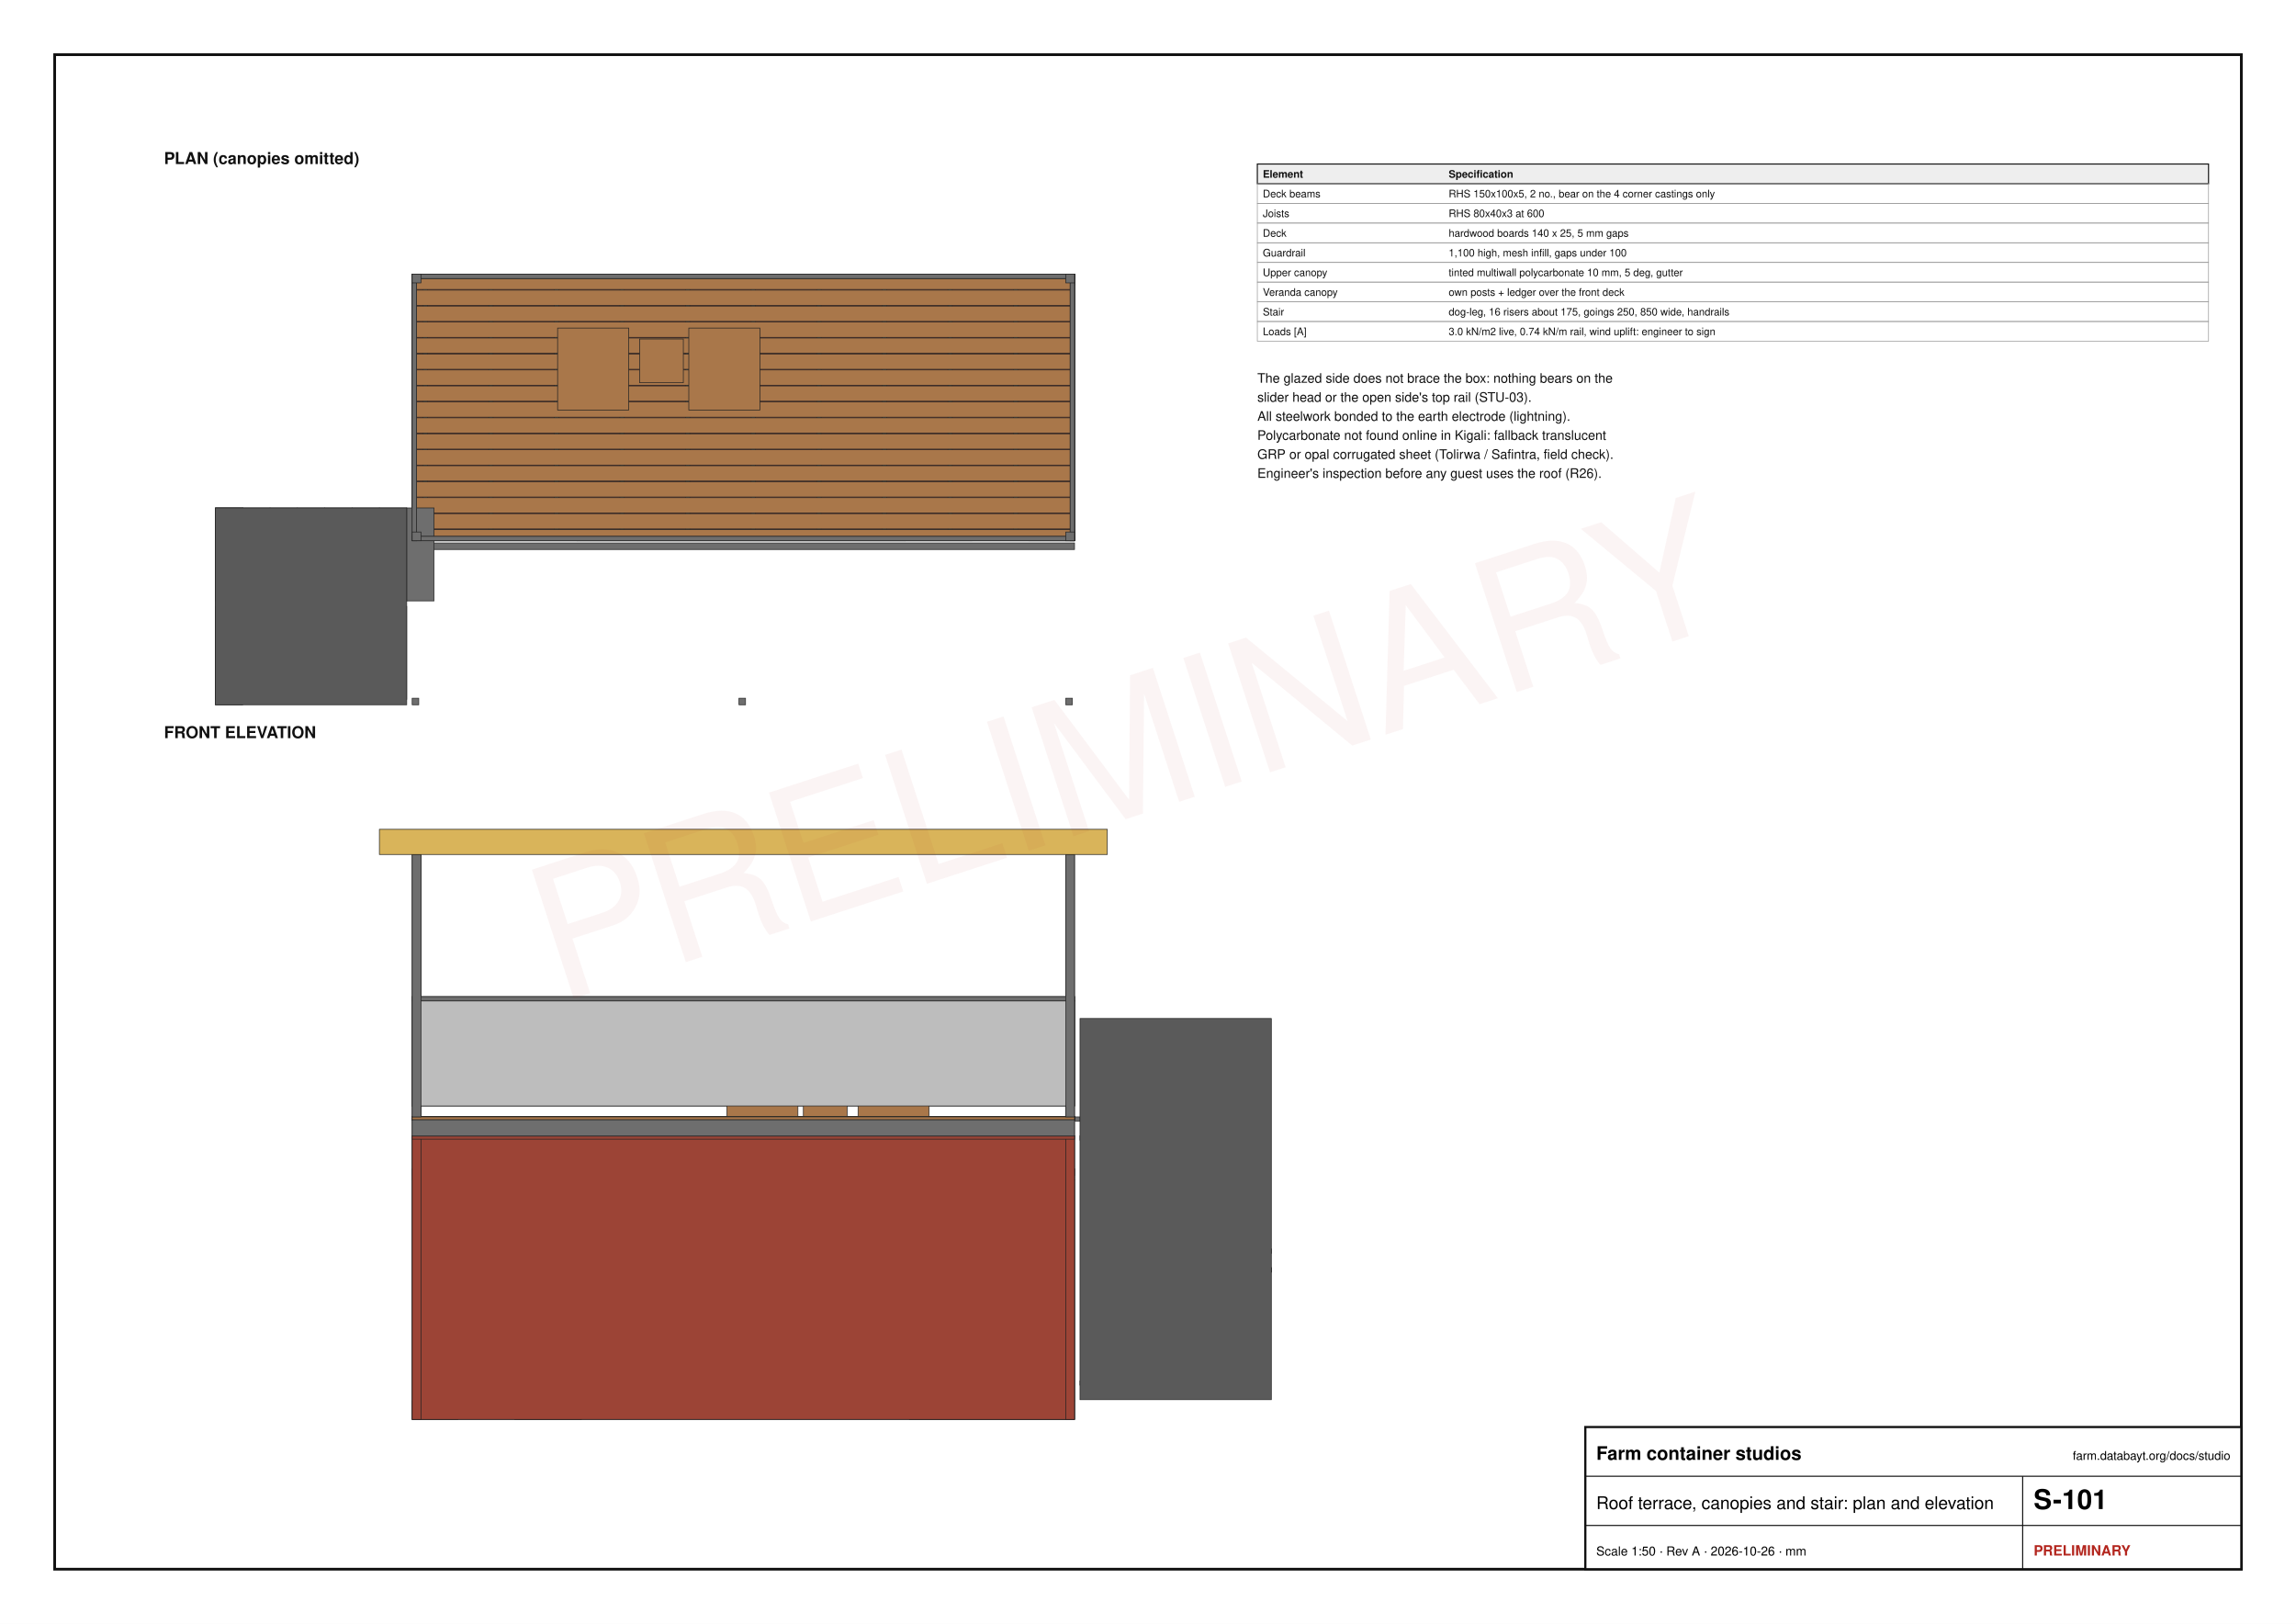
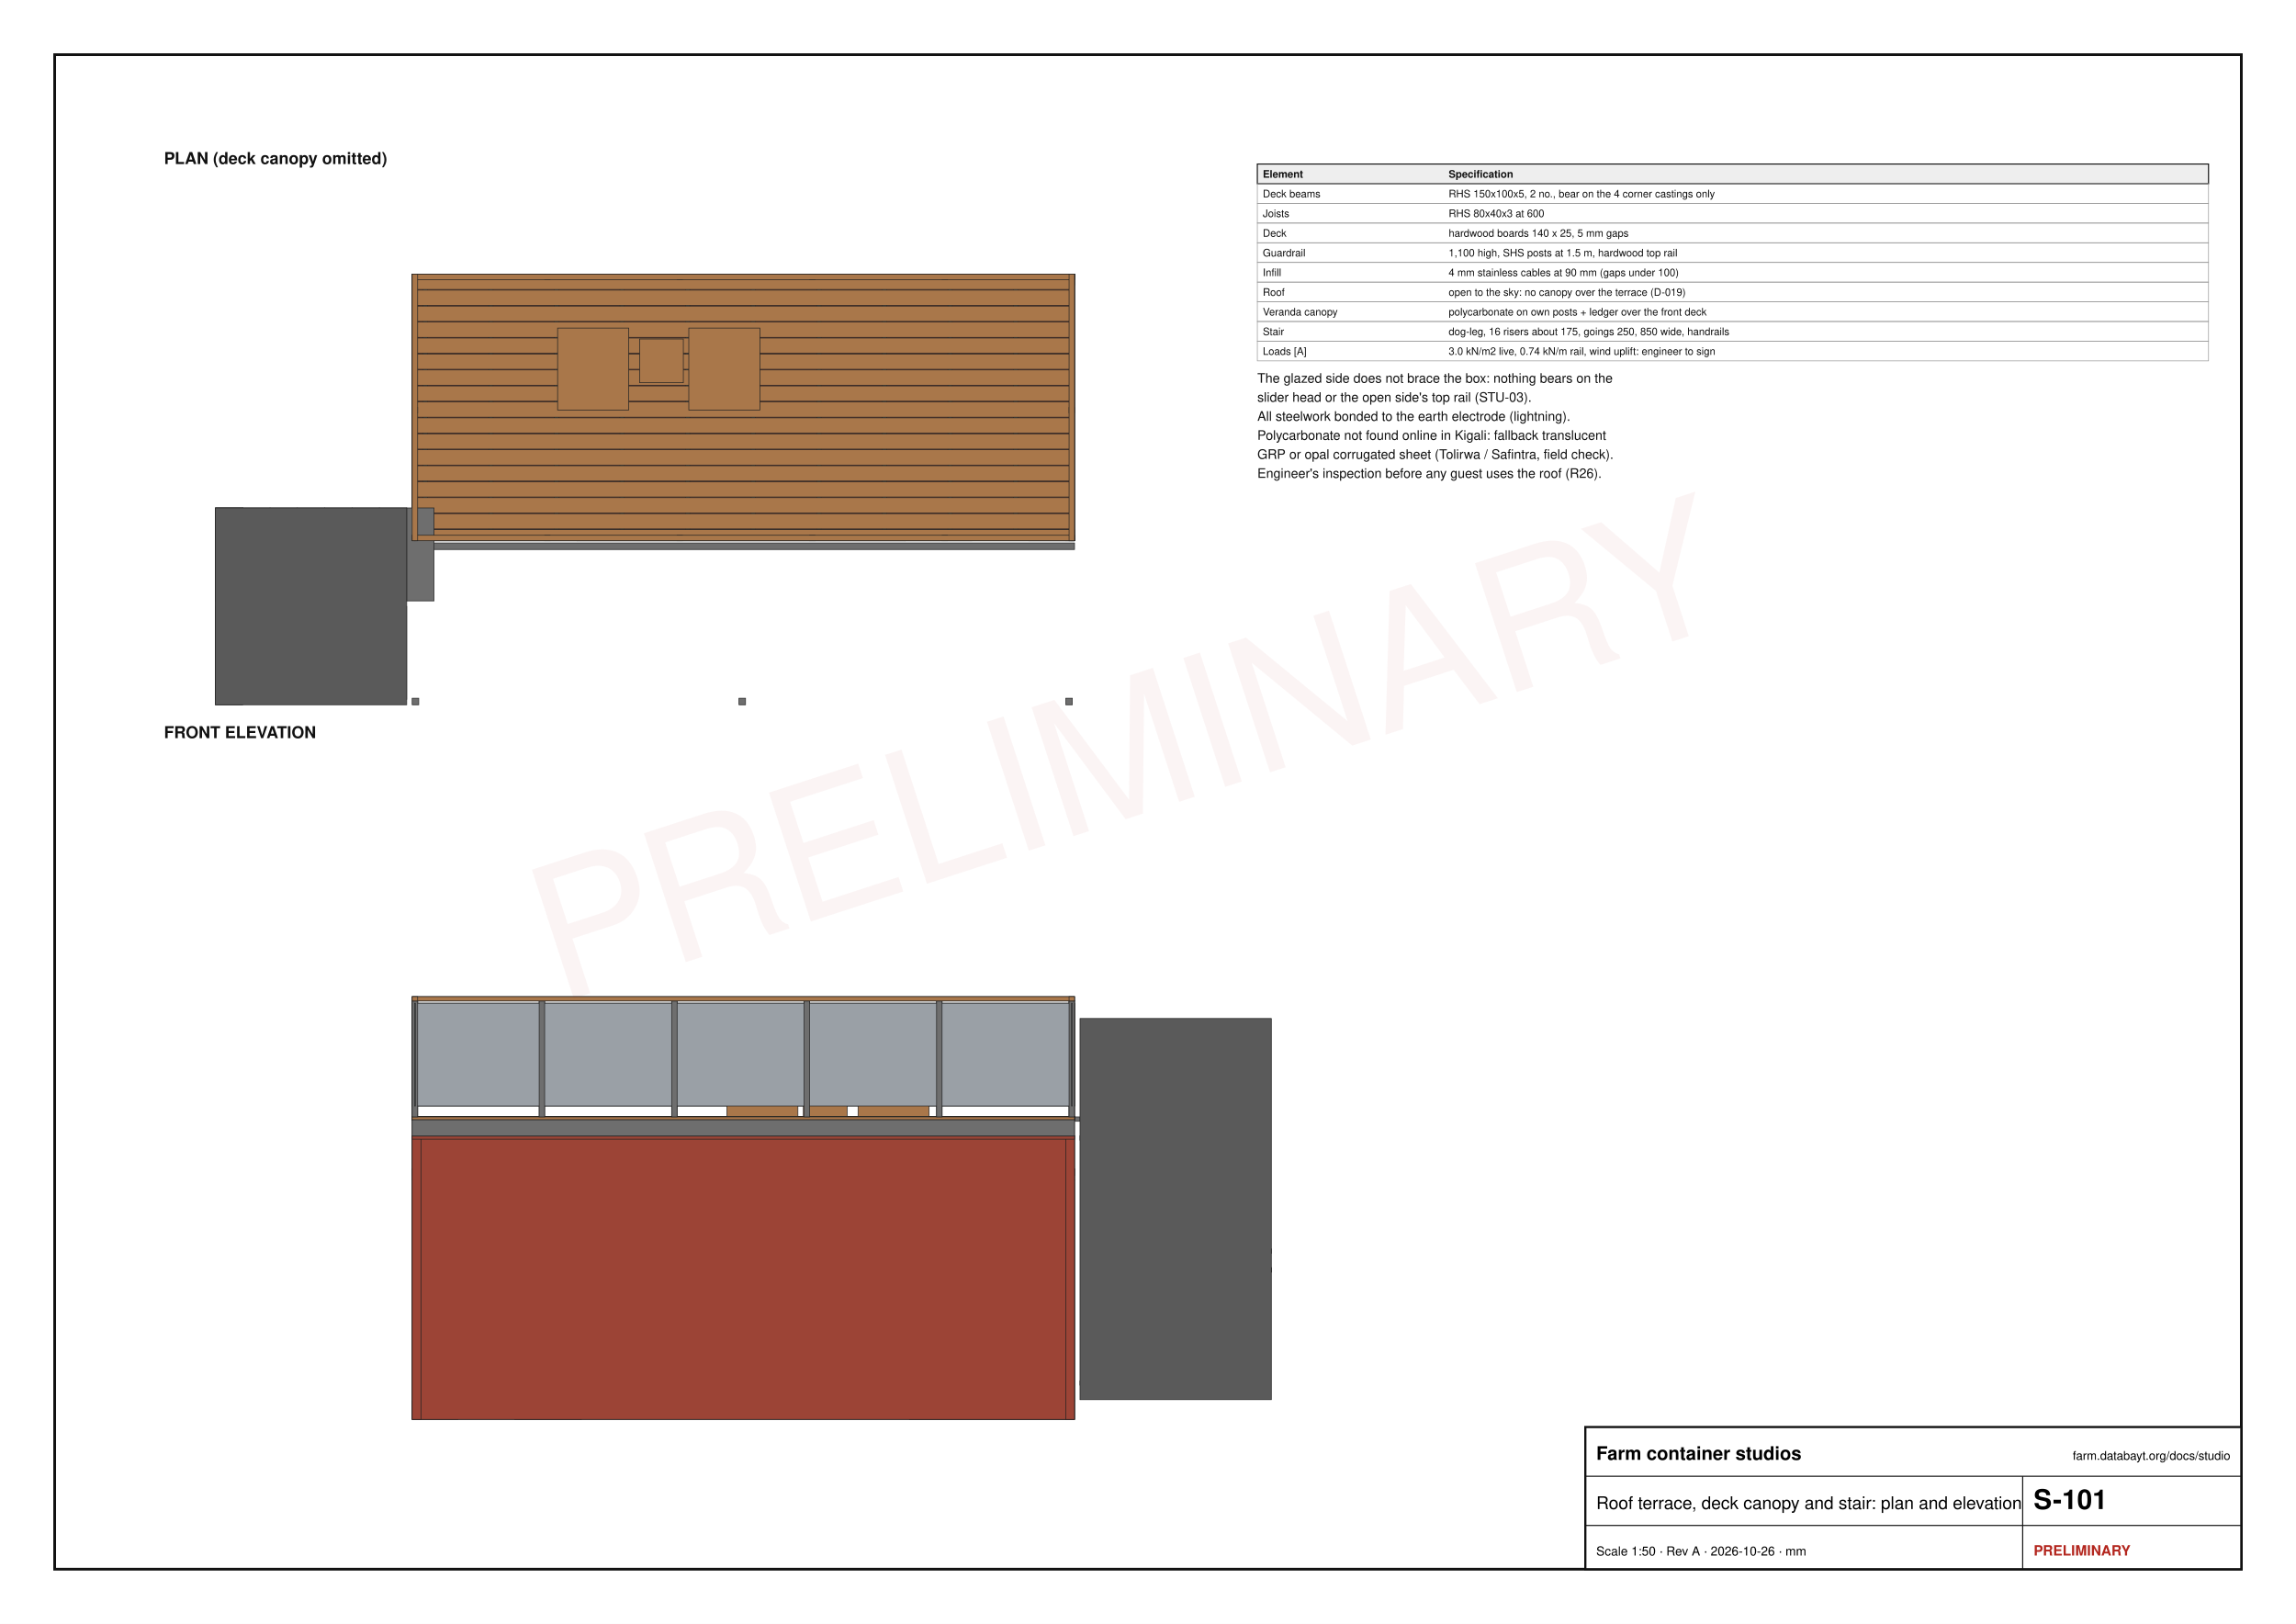
<svg xmlns="http://www.w3.org/2000/svg" width="420mm" height="297mm" viewBox="0 0 420 297" font-family="Helvetica, Arial, sans-serif">
  <rect x="0" y="0" width="420" height="297" fill="#fff" />
  <rect x="10" y="10" width="400" height="277" fill="none" stroke="#111" stroke-width="0.5" />
-   <text x="30" y="30" font-size="3" text-anchor="start" font-weight="bold" fill="#111">PLAN (canopies omitted)</text>
+   <text x="30" y="30" font-size="3" text-anchor="start" font-weight="bold" fill="#111">PLAN (deck canopy omitted)</text>
  <rect x="75.4" y="50.14" width="121.16" height="48.76" fill="#5d5d5d" stroke="#222" stroke-width="0.12" />
  <rect x="69.4" y="110.9" width="5" height="17" fill="#6e6e6e" stroke="#222" stroke-width="0.12" />
  <rect x="64.4" y="110.9" width="5" height="17" fill="#6e6e6e" stroke="#222" stroke-width="0.12" />
  <rect x="59.4" y="110.9" width="5" height="17" fill="#6e6e6e" stroke="#222" stroke-width="0.12" />
  <rect x="54.4" y="110.9" width="5" height="17" fill="#6e6e6e" stroke="#222" stroke-width="0.12" />
  <rect x="49.4" y="110.9" width="5" height="17" fill="#6e6e6e" stroke="#222" stroke-width="0.12" />
  <rect x="44.4" y="110.9" width="5" height="17" fill="#6e6e6e" stroke="#222" stroke-width="0.12" />
  <rect x="39.4" y="110.9" width="5" height="17" fill="#6e6e6e" stroke="#222" stroke-width="0.12" />
  <rect x="39.4" y="92.9" width="5" height="36" fill="#6e6e6e" stroke="#222" stroke-width="0.12" />
  <rect x="39.4" y="92.9" width="5" height="17" fill="#6e6e6e" stroke="#222" stroke-width="0.12" />
  <rect x="44.4" y="92.9" width="5" height="17" fill="#6e6e6e" stroke="#222" stroke-width="0.12" />
  <rect x="49.4" y="92.9" width="5" height="17" fill="#6e6e6e" stroke="#222" stroke-width="0.12" />
  <rect x="54.4" y="92.9" width="5" height="17" fill="#6e6e6e" stroke="#222" stroke-width="0.12" />
  <rect x="75.4" y="127.7" width="1.2" height="1.2" fill="#6e6e6e" stroke="#222" stroke-width="0.12" />
  <rect x="135.18" y="127.7" width="1.2" height="1.2" fill="#6e6e6e" stroke="#222" stroke-width="0.12" />
  <rect x="194.96" y="127.7" width="1.2" height="1.2" fill="#6e6e6e" stroke="#222" stroke-width="0.12" />
  <rect x="59.4" y="92.9" width="5" height="17" fill="#6e6e6e" stroke="#222" stroke-width="0.12" />
  <rect x="75.4" y="99.3" width="121.16" height="1.2" fill="#6e6e6e" stroke="#222" stroke-width="0.12" />
  <rect x="105.6" y="98.04" width="60" height="0.86" fill="#d6ecf7" stroke="#222" stroke-width="0.12" />
  <rect x="64.4" y="92.9" width="5" height="17" fill="#6e6e6e" stroke="#222" stroke-width="0.12" />
  <rect x="75.4" y="50.14" width="121.16" height="0.86" fill="#9c4436" stroke="#222" stroke-width="0.12" />
  <rect x="75.4" y="50.14" width="1.6" height="48.76" fill="#9c4436" stroke="#222" stroke-width="0.12" />
  <rect x="194.96" y="50.14" width="1.6" height="48.76" fill="#9c4436" stroke="#222" stroke-width="0.12" />
  <rect x="75.4" y="50.14" width="121.16" height="48.76" fill="#9c4436" stroke="#222" stroke-width="0.12" />
  <rect x="75.4" y="98.04" width="30.2" height="0.86" fill="#9c4436" stroke="#222" stroke-width="0.12" />
  <rect x="105.6" y="98.04" width="60" height="0.86" fill="#9c4436" stroke="#222" stroke-width="0.12" />
  <rect x="165.6" y="98.04" width="12.2" height="0.86" fill="#9c4436" stroke="#222" stroke-width="0.12" />
  <rect x="188.2" y="98.04" width="8.36" height="0.86" fill="#9c4436" stroke="#222" stroke-width="0.12" />
  <rect x="69.4" y="92.9" width="5" height="17" fill="#6e6e6e" stroke="#222" stroke-width="0.12" />
  <rect x="75.4" y="50.14" width="121.16" height="2" fill="#6e6e6e" stroke="#222" stroke-width="0.12" />
  <rect x="75.4" y="96.9" width="121.16" height="2" fill="#6e6e6e" stroke="#222" stroke-width="0.12" />
  <rect x="77.4" y="52.14" width="0.8" height="44.76" fill="#6e6e6e" stroke="#222" stroke-width="0.12" />
  <rect x="89.4" y="52.14" width="0.8" height="44.76" fill="#6e6e6e" stroke="#222" stroke-width="0.12" />
  <rect x="101.4" y="52.14" width="0.8" height="44.76" fill="#6e6e6e" stroke="#222" stroke-width="0.12" />
  <rect x="113.4" y="52.14" width="0.8" height="44.76" fill="#6e6e6e" stroke="#222" stroke-width="0.12" />
  <rect x="125.4" y="52.14" width="0.8" height="44.76" fill="#6e6e6e" stroke="#222" stroke-width="0.12" />
  <rect x="137.4" y="52.14" width="0.8" height="44.76" fill="#6e6e6e" stroke="#222" stroke-width="0.12" />
  <rect x="149.4" y="52.14" width="0.8" height="44.76" fill="#6e6e6e" stroke="#222" stroke-width="0.12" />
  <rect x="161.4" y="52.14" width="0.8" height="44.76" fill="#6e6e6e" stroke="#222" stroke-width="0.12" />
  <rect x="173.4" y="52.14" width="0.8" height="44.76" fill="#6e6e6e" stroke="#222" stroke-width="0.12" />
  <rect x="185.4" y="52.14" width="0.8" height="44.76" fill="#6e6e6e" stroke="#222" stroke-width="0.12" />
  <rect x="75.4" y="50.14" width="121.16" height="2.8" fill="#a9774a" stroke="#222" stroke-width="0.12" />
  <rect x="75.4" y="53.06" width="121.16" height="2.8" fill="#a9774a" stroke="#222" stroke-width="0.12" />
  <rect x="75.4" y="55.98" width="121.16" height="2.8" fill="#a9774a" stroke="#222" stroke-width="0.12" />
  <rect x="75.4" y="58.9" width="121.16" height="2.8" fill="#a9774a" stroke="#222" stroke-width="0.12" />
  <rect x="75.4" y="61.82" width="121.16" height="2.8" fill="#a9774a" stroke="#222" stroke-width="0.12" />
  <rect x="75.4" y="64.74" width="121.16" height="2.8" fill="#a9774a" stroke="#222" stroke-width="0.12" />
  <rect x="75.4" y="67.66" width="121.16" height="2.8" fill="#a9774a" stroke="#222" stroke-width="0.12" />
  <rect x="75.4" y="70.58" width="121.16" height="2.8" fill="#a9774a" stroke="#222" stroke-width="0.12" />
  <rect x="75.4" y="73.5" width="121.16" height="2.8" fill="#a9774a" stroke="#222" stroke-width="0.12" />
  <rect x="75.4" y="76.42" width="121.16" height="2.8" fill="#a9774a" stroke="#222" stroke-width="0.12" />
  <rect x="75.4" y="79.34" width="121.16" height="2.8" fill="#a9774a" stroke="#222" stroke-width="0.12" />
  <rect x="75.4" y="82.26" width="121.16" height="2.8" fill="#a9774a" stroke="#222" stroke-width="0.12" />
  <rect x="75.4" y="85.18" width="121.16" height="2.8" fill="#a9774a" stroke="#222" stroke-width="0.12" />
  <rect x="75.4" y="88.1" width="121.16" height="2.8" fill="#a9774a" stroke="#222" stroke-width="0.12" />
  <rect x="75.4" y="91.02" width="121.16" height="2.8" fill="#a9774a" stroke="#222" stroke-width="0.12" />
  <rect x="75.4" y="93.94" width="121.16" height="2.8" fill="#a9774a" stroke="#222" stroke-width="0.12" />
  <rect x="75.4" y="96.86" width="121.16" height="2.04" fill="#a9774a" stroke="#222" stroke-width="0.12" />
  <rect x="74.4" y="92.9" width="5" height="17" fill="#6e6e6e" stroke="#222" stroke-width="0.12" />
  <rect x="117" y="62" width="8" height="8" fill="#a9774a" stroke="#222" stroke-width="0.12" />
  <rect x="102" y="60" width="13" height="15" fill="#a9774a" stroke="#222" stroke-width="0.12" />
  <rect x="126" y="60" width="13" height="15" fill="#a9774a" stroke="#222" stroke-width="0.12" />
  <rect x="39.4" y="92.9" width="35" height="36" fill="#5a5a5a" stroke="#222" stroke-width="0.12" />
-   <rect x="75.4" y="50.14" width="121.16" height="0.8" fill="#bdbdbd" stroke="#222" stroke-width="0.12" />
-   <rect x="75.4" y="98.1" width="121.16" height="0.8" fill="#bdbdbd" stroke="#222" stroke-width="0.12" />
-   <rect x="75.4" y="50.14" width="0.8" height="48.76" fill="#bdbdbd" stroke="#222" stroke-width="0.12" />
-   <rect x="195.76" y="50.14" width="0.8" height="48.76" fill="#bdbdbd" stroke="#222" stroke-width="0.12" />
-   <rect x="75.4" y="50.14" width="121.16" height="0.8" fill="#6e6e6e" stroke="#222" stroke-width="0.12" />
-   <rect x="75.4" y="98.1" width="121.16" height="0.8" fill="#6e6e6e" stroke="#222" stroke-width="0.12" />
-   <rect x="75.4" y="50.14" width="0.8" height="48.76" fill="#6e6e6e" stroke="#222" stroke-width="0.12" />
-   <rect x="195.76" y="50.14" width="0.8" height="48.76" fill="#6e6e6e" stroke="#222" stroke-width="0.12" />
-   <rect x="75.4" y="50.14" width="1.6" height="1.6" fill="#6e6e6e" stroke="#222" stroke-width="0.12" />
-   <rect x="194.96" y="50.14" width="1.6" height="1.6" fill="#6e6e6e" stroke="#222" stroke-width="0.12" />
-   <rect x="75.4" y="97.3" width="1.6" height="1.6" fill="#6e6e6e" stroke="#222" stroke-width="0.12" />
-   <rect x="194.96" y="97.3" width="1.6" height="1.6" fill="#6e6e6e" stroke="#222" stroke-width="0.12" />
+   <rect x="75.4" y="50.58" width="121.16" height="0.15" fill="#9aa0a6" stroke="#222" stroke-width="0.12" />
+   <rect x="75.4" y="98.34" width="121.16" height="0.15" fill="#9aa0a6" stroke="#222" stroke-width="0.12" />
+   <rect x="75.84" y="50.14" width="0.15" height="48.76" fill="#9aa0a6" stroke="#222" stroke-width="0.12" />
+   <rect x="196" y="50.14" width="0.15" height="48.76" fill="#9aa0a6" stroke="#222" stroke-width="0.12" />
+   <rect x="75.4" y="50.14" width="1" height="1" fill="#6e6e6e" stroke="#222" stroke-width="0.12" />
+   <rect x="99.63" y="50.14" width="1" height="1" fill="#6e6e6e" stroke="#222" stroke-width="0.12" />
+   <rect x="123.86" y="50.14" width="1" height="1" fill="#6e6e6e" stroke="#222" stroke-width="0.12" />
+   <rect x="148.1" y="50.14" width="1" height="1" fill="#6e6e6e" stroke="#222" stroke-width="0.12" />
+   <rect x="172.33" y="50.14" width="1" height="1" fill="#6e6e6e" stroke="#222" stroke-width="0.12" />
+   <rect x="195.56" y="50.14" width="1" height="1" fill="#6e6e6e" stroke="#222" stroke-width="0.12" />
+   <rect x="75.4" y="97.9" width="1" height="1" fill="#6e6e6e" stroke="#222" stroke-width="0.12" />
+   <rect x="99.63" y="97.9" width="1" height="1" fill="#6e6e6e" stroke="#222" stroke-width="0.12" />
+   <rect x="123.86" y="97.9" width="1" height="1" fill="#6e6e6e" stroke="#222" stroke-width="0.12" />
+   <rect x="148.1" y="97.9" width="1" height="1" fill="#6e6e6e" stroke="#222" stroke-width="0.12" />
+   <rect x="172.33" y="97.9" width="1" height="1" fill="#6e6e6e" stroke="#222" stroke-width="0.12" />
+   <rect x="195.56" y="97.9" width="1" height="1" fill="#6e6e6e" stroke="#222" stroke-width="0.12" />
+   <rect x="75.4" y="74.52" width="1" height="1" fill="#6e6e6e" stroke="#222" stroke-width="0.12" />
+   <rect x="195.56" y="74.52" width="1" height="1" fill="#6e6e6e" stroke="#222" stroke-width="0.12" />
+   <rect x="75.4" y="50.14" width="121.16" height="1" fill="#a9774a" stroke="#222" stroke-width="0.12" />
+   <rect x="75.4" y="97.9" width="121.16" height="1" fill="#a9774a" stroke="#222" stroke-width="0.12" />
+   <rect x="75.4" y="50.14" width="1" height="48.76" fill="#a9774a" stroke="#222" stroke-width="0.12" />
+   <rect x="195.56" y="50.14" width="1" height="48.76" fill="#a9774a" stroke="#222" stroke-width="0.12" />
  <text x="30" y="135" font-size="3" text-anchor="start" font-weight="bold" fill="#111">FRONT ELEVATION</text>
  <rect x="195.36" y="215.78" width="1.2" height="40.42" fill="#6e6e6e" stroke="#222" stroke-width="0.12" />
  <rect x="135.58" y="215.78" width="1.2" height="40.42" fill="#6e6e6e" stroke="#222" stroke-width="0.12" />
  <rect x="75.8" y="215.78" width="1.2" height="40.42" fill="#6e6e6e" stroke="#222" stroke-width="0.12" />
  <rect x="197.56" y="252.55" width="5" height="0.8" fill="#6e6e6e" stroke="#222" stroke-width="0.12" />
  <rect x="202.56" y="249.1" width="5" height="0.8" fill="#6e6e6e" stroke="#222" stroke-width="0.12" />
  <rect x="207.56" y="245.66" width="5" height="0.8" fill="#6e6e6e" stroke="#222" stroke-width="0.12" />
  <rect x="212.56" y="242.21" width="5" height="0.8" fill="#6e6e6e" stroke="#222" stroke-width="0.12" />
  <rect x="217.56" y="238.76" width="5" height="0.8" fill="#6e6e6e" stroke="#222" stroke-width="0.12" />
  <rect x="222.56" y="235.31" width="5" height="0.8" fill="#6e6e6e" stroke="#222" stroke-width="0.12" />
  <rect x="227.56" y="231.86" width="5" height="0.8" fill="#6e6e6e" stroke="#222" stroke-width="0.12" />
  <rect x="75.4" y="213.78" width="121.16" height="1.2" fill="#6e6e6e" stroke="#222" stroke-width="0.12" />
  <rect x="75.4" y="213.78" width="121.16" height="2" fill="#d9b45a" stroke="#222" stroke-width="0.12" />
-   <rect x="75.4" y="182.28" width="121.16" height="0.8" fill="#6e6e6e" stroke="#222" stroke-width="0.12" />
-   <rect x="75.4" y="183.08" width="121.16" height="19.2" fill="#bdbdbd" stroke="#222" stroke-width="0.12" />
+   <rect x="75.4" y="183.48" width="121.16" height="18.8" fill="#9aa0a6" stroke="#222" stroke-width="0.12" />
  <rect x="166.36" y="207.78" width="30.2" height="51.82" fill="#9c4436" stroke="#222" stroke-width="0.12" />
  <rect x="106.36" y="207.78" width="60" height="3.42" fill="#9c4436" stroke="#222" stroke-width="0.12" />
  <rect x="94.16" y="207.78" width="12.2" height="51.82" fill="#9c4436" stroke="#222" stroke-width="0.12" />
  <rect x="75.4" y="207.78" width="8.36" height="51.82" fill="#9c4436" stroke="#222" stroke-width="0.12" />
  <rect x="106.36" y="211.2" width="60" height="44.8" fill="#d6ecf7" stroke="#222" stroke-width="0.12" />
-   <rect x="194.96" y="151.88" width="1.6" height="52.4" fill="#6e6e6e" stroke="#222" stroke-width="0.12" />
-   <rect x="75.4" y="151.88" width="1.6" height="52.4" fill="#6e6e6e" stroke="#222" stroke-width="0.12" />
+   <rect x="195.56" y="183.08" width="1" height="21.2" fill="#6e6e6e" stroke="#222" stroke-width="0.12" />
+   <rect x="171.33" y="183.08" width="1" height="21.2" fill="#6e6e6e" stroke="#222" stroke-width="0.12" />
+   <rect x="147.1" y="183.08" width="1" height="21.2" fill="#6e6e6e" stroke="#222" stroke-width="0.12" />
+   <rect x="122.86" y="183.08" width="1" height="21.2" fill="#6e6e6e" stroke="#222" stroke-width="0.12" />
+   <rect x="98.63" y="183.08" width="1" height="21.2" fill="#6e6e6e" stroke="#222" stroke-width="0.12" />
+   <rect x="75.4" y="183.08" width="1" height="21.2" fill="#6e6e6e" stroke="#222" stroke-width="0.12" />
+   <rect x="75.4" y="182.28" width="121.16" height="0.8" fill="#a9774a" stroke="#222" stroke-width="0.12" />
  <rect x="75.4" y="204.78" width="121.16" height="3" fill="#6e6e6e" stroke="#222" stroke-width="0.12" />
  <rect x="75.4" y="204.28" width="121.16" height="0.5" fill="#a9774a" stroke="#222" stroke-width="0.12" />
  <rect x="75.4" y="204.28" width="121.16" height="0.5" fill="#a9774a" stroke="#222" stroke-width="0.12" />
  <rect x="227.56" y="228.42" width="5" height="0.8" fill="#6e6e6e" stroke="#222" stroke-width="0.12" />
  <rect x="222.56" y="224.97" width="5" height="0.8" fill="#6e6e6e" stroke="#222" stroke-width="0.12" />
  <rect x="217.56" y="221.52" width="5" height="0.8" fill="#6e6e6e" stroke="#222" stroke-width="0.12" />
  <rect x="212.56" y="218.07" width="5" height="0.8" fill="#6e6e6e" stroke="#222" stroke-width="0.12" />
  <rect x="207.56" y="214.62" width="5" height="0.8" fill="#6e6e6e" stroke="#222" stroke-width="0.12" />
  <rect x="202.56" y="211.18" width="5" height="0.8" fill="#6e6e6e" stroke="#222" stroke-width="0.12" />
  <rect x="197.56" y="207.73" width="5" height="0.8" fill="#6e6e6e" stroke="#222" stroke-width="0.12" />
  <rect x="192.56" y="204.28" width="5" height="0.8" fill="#6e6e6e" stroke="#222" stroke-width="0.12" />
  <rect x="227.56" y="231.86" width="5" height="0.8" fill="#6e6e6e" stroke="#222" stroke-width="0.12" />
  <rect x="197.56" y="186.28" width="35" height="69.72" fill="#5a5a5a" stroke="#222" stroke-width="0.12" />
  <rect x="75.4" y="204.28" width="121.16" height="0.5" fill="#a9774a" stroke="#222" stroke-width="0.12" />
  <rect x="75.4" y="204.28" width="121.16" height="0.5" fill="#a9774a" stroke="#222" stroke-width="0.12" />
  <rect x="75.4" y="204.28" width="121.16" height="0.5" fill="#a9774a" stroke="#222" stroke-width="0.12" />
  <rect x="75.4" y="204.28" width="121.16" height="0.5" fill="#a9774a" stroke="#222" stroke-width="0.12" />
  <rect x="75.4" y="204.28" width="121.16" height="0.5" fill="#a9774a" stroke="#222" stroke-width="0.12" />
  <rect x="75.4" y="204.28" width="121.16" height="0.5" fill="#a9774a" stroke="#222" stroke-width="0.12" />
+   <rect x="195.56" y="183.08" width="1" height="21.2" fill="#6e6e6e" stroke="#222" stroke-width="0.12" />
+   <rect x="75.4" y="183.08" width="1" height="21.2" fill="#6e6e6e" stroke="#222" stroke-width="0.12" />
  <rect x="75.4" y="204.28" width="121.16" height="0.5" fill="#a9774a" stroke="#222" stroke-width="0.12" />
  <rect x="75.4" y="204.28" width="121.16" height="0.5" fill="#a9774a" stroke="#222" stroke-width="0.12" />
  <rect x="75.4" y="204.28" width="121.16" height="0.5" fill="#a9774a" stroke="#222" stroke-width="0.12" />
  <rect x="75.4" y="204.28" width="121.16" height="0.5" fill="#a9774a" stroke="#222" stroke-width="0.12" />
  <rect x="146.96" y="195.28" width="8" height="9" fill="#a9774a" stroke="#222" stroke-width="0.12" />
  <rect x="75.4" y="204.28" width="121.16" height="0.5" fill="#a9774a" stroke="#222" stroke-width="0.12" />
  <rect x="156.96" y="188.28" width="13" height="16" fill="#a9774a" stroke="#222" stroke-width="0.12" />
  <rect x="132.96" y="188.28" width="13" height="16" fill="#a9774a" stroke="#222" stroke-width="0.12" />
  <rect x="75.4" y="204.28" width="121.16" height="0.5" fill="#a9774a" stroke="#222" stroke-width="0.12" />
  <rect x="75.4" y="204.28" width="121.16" height="0.5" fill="#a9774a" stroke="#222" stroke-width="0.12" />
  <rect x="75.4" y="204.28" width="121.16" height="0.5" fill="#a9774a" stroke="#222" stroke-width="0.12" />
  <rect x="193.76" y="204.78" width="0.8" height="1.6" fill="#6e6e6e" stroke="#222" stroke-width="0.12" />
  <rect x="181.76" y="204.78" width="0.8" height="1.6" fill="#6e6e6e" stroke="#222" stroke-width="0.12" />
  <rect x="169.76" y="204.78" width="0.8" height="1.6" fill="#6e6e6e" stroke="#222" stroke-width="0.12" />
  <rect x="157.76" y="204.78" width="0.8" height="1.6" fill="#6e6e6e" stroke="#222" stroke-width="0.12" />
  <rect x="145.76" y="204.78" width="0.8" height="1.6" fill="#6e6e6e" stroke="#222" stroke-width="0.12" />
  <rect x="133.76" y="204.78" width="0.8" height="1.6" fill="#6e6e6e" stroke="#222" stroke-width="0.12" />
  <rect x="121.76" y="204.78" width="0.8" height="1.6" fill="#6e6e6e" stroke="#222" stroke-width="0.12" />
  <rect x="109.76" y="204.78" width="0.8" height="1.6" fill="#6e6e6e" stroke="#222" stroke-width="0.12" />
  <rect x="97.76" y="204.78" width="0.8" height="1.6" fill="#6e6e6e" stroke="#222" stroke-width="0.12" />
  <rect x="85.76" y="204.78" width="0.8" height="1.6" fill="#6e6e6e" stroke="#222" stroke-width="0.12" />
+   <rect x="75.4" y="183.48" width="121.16" height="18.8" fill="#9aa0a6" stroke="#222" stroke-width="0.12" />
  <rect x="75.4" y="256.2" width="121.16" height="3.4" fill="#5d5d5d" stroke="#222" stroke-width="0.12" />
  <rect x="75.4" y="207.78" width="121.16" height="51.82" fill="#9c4436" stroke="#222" stroke-width="0.12" />
  <rect x="194.96" y="207.78" width="1.6" height="51.82" fill="#9c4436" stroke="#222" stroke-width="0.12" />
  <rect x="75.4" y="207.78" width="1.6" height="51.82" fill="#9c4436" stroke="#222" stroke-width="0.12" />
  <rect x="75.4" y="207.78" width="121.16" height="0.56" fill="#9c4436" stroke="#222" stroke-width="0.12" />
  <rect x="75.4" y="204.78" width="121.16" height="3" fill="#6e6e6e" stroke="#222" stroke-width="0.12" />
  <rect x="75.4" y="204.28" width="121.16" height="0.5" fill="#a9774a" stroke="#222" stroke-width="0.12" />
-   <rect x="75.4" y="182.28" width="121.16" height="0.8" fill="#6e6e6e" stroke="#222" stroke-width="0.12" />
-   <rect x="75.4" y="183.08" width="121.16" height="19.2" fill="#bdbdbd" stroke="#222" stroke-width="0.12" />
-   <rect x="195.76" y="182.28" width="0.8" height="0.8" fill="#6e6e6e" stroke="#222" stroke-width="0.12" />
-   <rect x="195.76" y="183.08" width="0.8" height="19.2" fill="#bdbdbd" stroke="#222" stroke-width="0.12" />
-   <rect x="75.4" y="182.28" width="0.8" height="0.8" fill="#6e6e6e" stroke="#222" stroke-width="0.12" />
-   <rect x="75.4" y="183.08" width="0.8" height="19.2" fill="#bdbdbd" stroke="#222" stroke-width="0.12" />
-   <rect x="194.96" y="156.28" width="1.6" height="48" fill="#6e6e6e" stroke="#222" stroke-width="0.12" />
-   <rect x="75.4" y="156.28" width="1.6" height="48" fill="#6e6e6e" stroke="#222" stroke-width="0.12" />
-   <rect x="69.4" y="151.68" width="133.16" height="4.6" fill="#d9b45a" stroke="#222" stroke-width="0.12" />
+   <rect x="195.56" y="183.08" width="1" height="21.2" fill="#6e6e6e" stroke="#222" stroke-width="0.12" />
+   <rect x="171.33" y="183.08" width="1" height="21.2" fill="#6e6e6e" stroke="#222" stroke-width="0.12" />
+   <rect x="147.1" y="183.08" width="1" height="21.2" fill="#6e6e6e" stroke="#222" stroke-width="0.12" />
+   <rect x="122.86" y="183.08" width="1" height="21.2" fill="#6e6e6e" stroke="#222" stroke-width="0.12" />
+   <rect x="98.63" y="183.08" width="1" height="21.2" fill="#6e6e6e" stroke="#222" stroke-width="0.12" />
+   <rect x="75.4" y="183.08" width="1" height="21.2" fill="#6e6e6e" stroke="#222" stroke-width="0.12" />
+   <rect x="75.4" y="182.28" width="121.16" height="0.8" fill="#a9774a" stroke="#222" stroke-width="0.12" />
+   <rect x="195.56" y="182.28" width="1" height="0.8" fill="#a9774a" stroke="#222" stroke-width="0.12" />
+   <rect x="196" y="183.48" width="0.15" height="18.8" fill="#9aa0a6" stroke="#222" stroke-width="0.12" />
+   <rect x="75.4" y="182.28" width="1" height="0.8" fill="#a9774a" stroke="#222" stroke-width="0.12" />
+   <rect x="75.84" y="183.48" width="0.15" height="18.8" fill="#9aa0a6" stroke="#222" stroke-width="0.12" />
  <rect x="230" y="30" width="174" height="3.6" fill="#eee" stroke="#111" stroke-width="0.2" />
  <text x="231" y="32.5" font-size="1.9" text-anchor="start" font-weight="bold" fill="#111">Element</text>
  <text x="265" y="32.5" font-size="1.9" text-anchor="start" font-weight="bold" fill="#111">Specification</text>
  <rect x="230" y="33.6" width="174" height="3.6" fill="none" stroke="#999" stroke-width="0.12" />
  <text x="231" y="36.1" font-size="1.9" text-anchor="start" font-weight="normal" fill="#111">Deck beams</text>
  <text x="265" y="36.1" font-size="1.9" text-anchor="start" font-weight="normal" fill="#111">RHS 150x100x5, 2 no., bear on the 4 corner castings only</text>
  <rect x="230" y="37.2" width="174" height="3.6" fill="none" stroke="#999" stroke-width="0.12" />
  <text x="231" y="39.7" font-size="1.9" text-anchor="start" font-weight="normal" fill="#111">Joists</text>
  <text x="265" y="39.7" font-size="1.9" text-anchor="start" font-weight="normal" fill="#111">RHS 80x40x3 at 600</text>
  <rect x="230" y="40.8" width="174" height="3.6" fill="none" stroke="#999" stroke-width="0.12" />
  <text x="231" y="43.3" font-size="1.9" text-anchor="start" font-weight="normal" fill="#111">Deck</text>
  <text x="265" y="43.3" font-size="1.9" text-anchor="start" font-weight="normal" fill="#111">hardwood boards 140 x 25, 5 mm gaps</text>
  <rect x="230" y="44.4" width="174" height="3.6" fill="none" stroke="#999" stroke-width="0.12" />
  <text x="231" y="46.9" font-size="1.9" text-anchor="start" font-weight="normal" fill="#111">Guardrail</text>
-   <text x="265" y="46.9" font-size="1.9" text-anchor="start" font-weight="normal" fill="#111">1,100 high, mesh infill, gaps under 100</text>
+   <text x="265" y="46.9" font-size="1.9" text-anchor="start" font-weight="normal" fill="#111">1,100 high, SHS posts at 1.5 m, hardwood top rail</text>
  <rect x="230" y="48" width="174" height="3.6" fill="none" stroke="#999" stroke-width="0.12" />
-   <text x="231" y="50.5" font-size="1.9" text-anchor="start" font-weight="normal" fill="#111">Upper canopy</text>
-   <text x="265" y="50.5" font-size="1.9" text-anchor="start" font-weight="normal" fill="#111">tinted multiwall polycarbonate 10 mm, 5 deg, gutter</text>
+   <text x="231" y="50.5" font-size="1.9" text-anchor="start" font-weight="normal" fill="#111">Infill</text>
+   <text x="265" y="50.5" font-size="1.9" text-anchor="start" font-weight="normal" fill="#111">4 mm stainless cables at 90 mm (gaps under 100)</text>
  <rect x="230" y="51.6" width="174" height="3.6" fill="none" stroke="#999" stroke-width="0.12" />
-   <text x="231" y="54.1" font-size="1.9" text-anchor="start" font-weight="normal" fill="#111">Veranda canopy</text>
-   <text x="265" y="54.1" font-size="1.9" text-anchor="start" font-weight="normal" fill="#111">own posts + ledger over the front deck</text>
+   <text x="231" y="54.1" font-size="1.9" text-anchor="start" font-weight="normal" fill="#111">Roof</text>
+   <text x="265" y="54.1" font-size="1.9" text-anchor="start" font-weight="normal" fill="#111">open to the sky: no canopy over the terrace (D-019)</text>
  <rect x="230" y="55.2" width="174" height="3.6" fill="none" stroke="#999" stroke-width="0.12" />
-   <text x="231" y="57.7" font-size="1.9" text-anchor="start" font-weight="normal" fill="#111">Stair</text>
-   <text x="265" y="57.7" font-size="1.9" text-anchor="start" font-weight="normal" fill="#111">dog-leg, 16 risers about 175, goings 250, 850 wide, handrails</text>
+   <text x="231" y="57.7" font-size="1.9" text-anchor="start" font-weight="normal" fill="#111">Veranda canopy</text>
+   <text x="265" y="57.7" font-size="1.9" text-anchor="start" font-weight="normal" fill="#111">polycarbonate on own posts + ledger over the front deck</text>
  <rect x="230" y="58.8" width="174" height="3.6" fill="none" stroke="#999" stroke-width="0.12" />
-   <text x="231" y="61.3" font-size="1.9" text-anchor="start" font-weight="normal" fill="#111">Loads [A]</text>
-   <text x="265" y="61.3" font-size="1.9" text-anchor="start" font-weight="normal" fill="#111">3.0 kN/m2 live, 0.74 kN/m rail, wind uplift: engineer to sign</text>
+   <text x="231" y="61.3" font-size="1.9" text-anchor="start" font-weight="normal" fill="#111">Stair</text>
+   <text x="265" y="61.3" font-size="1.9" text-anchor="start" font-weight="normal" fill="#111">dog-leg, 16 risers about 175, goings 250, 850 wide, handrails</text>
+   <rect x="230" y="62.4" width="174" height="3.6" fill="none" stroke="#999" stroke-width="0.12" />
+   <text x="231" y="64.9" font-size="1.9" text-anchor="start" font-weight="normal" fill="#111">Loads [A]</text>
+   <text x="265" y="64.9" font-size="1.9" text-anchor="start" font-weight="normal" fill="#111">3.0 kN/m2 live, 0.74 kN/m rail, wind uplift: engineer to sign</text>
  <text x="230" y="70" font-size="2.4" text-anchor="start" font-weight="normal" fill="#111">The glazed side does not brace the box: nothing bears on the</text>
  <text x="230" y="73.48" font-size="2.4" text-anchor="start" font-weight="normal" fill="#111">slider head or the open side's top rail (STU-03).</text>
  <text x="230" y="76.96" font-size="2.4" text-anchor="start" font-weight="normal" fill="#111">All steelwork bonded to the earth electrode (lightning).</text>
  <text x="230" y="80.44" font-size="2.4" text-anchor="start" font-weight="normal" fill="#111">Polycarbonate not found online in Kigali: fallback translucent</text>
  <text x="230" y="83.92" font-size="2.4" text-anchor="start" font-weight="normal" fill="#111">GRP or opal corrugated sheet (Tolirwa / Safintra, field check).</text>
  <text x="230" y="87.4" font-size="2.4" text-anchor="start" font-weight="normal" fill="#111">Engineer's inspection before any guest uses the roof (R26).</text>
  <rect x="290" y="261" width="120" height="26" fill="#fff" stroke="#111" stroke-width="0.4" />
  <line x1="290" y1="270" x2="410" y2="270" stroke="#111" stroke-width="0.2" />
  <line x1="290" y1="279" x2="410" y2="279" stroke="#111" stroke-width="0.2" />
  <line x1="370" y1="270" x2="370" y2="287" stroke="#111" stroke-width="0.2" />
  <text x="292" y="267" font-size="3.4" font-weight="bold">Farm container studios</text>
  <text x="408" y="267" font-size="2.2" text-anchor="end">farm.databayt.org/docs/studio</text>
-   <text x="292" y="276" font-size="3.2">Roof terrace, canopies and stair: plan and elevation</text>
+   <text x="292" y="276" font-size="3.2">Roof terrace, deck canopy and stair: plan and elevation</text>
  <text x="372" y="276" font-size="5" font-weight="bold">S-101</text>
  <text x="292" y="284.5" font-size="2.3">Scale 1:50 · Rev A · 2026-10-26 · mm</text>
  <text x="372" y="284.5" font-size="2.6" font-weight="bold" fill="#b3261e">PRELIMINARY</text>
  <text x="210.0" y="148.5" font-size="34" fill="#b3261e" fill-opacity="0.05" text-anchor="middle" transform="rotate(-18 210.0 148.5)">PRELIMINARY</text>
</svg>
